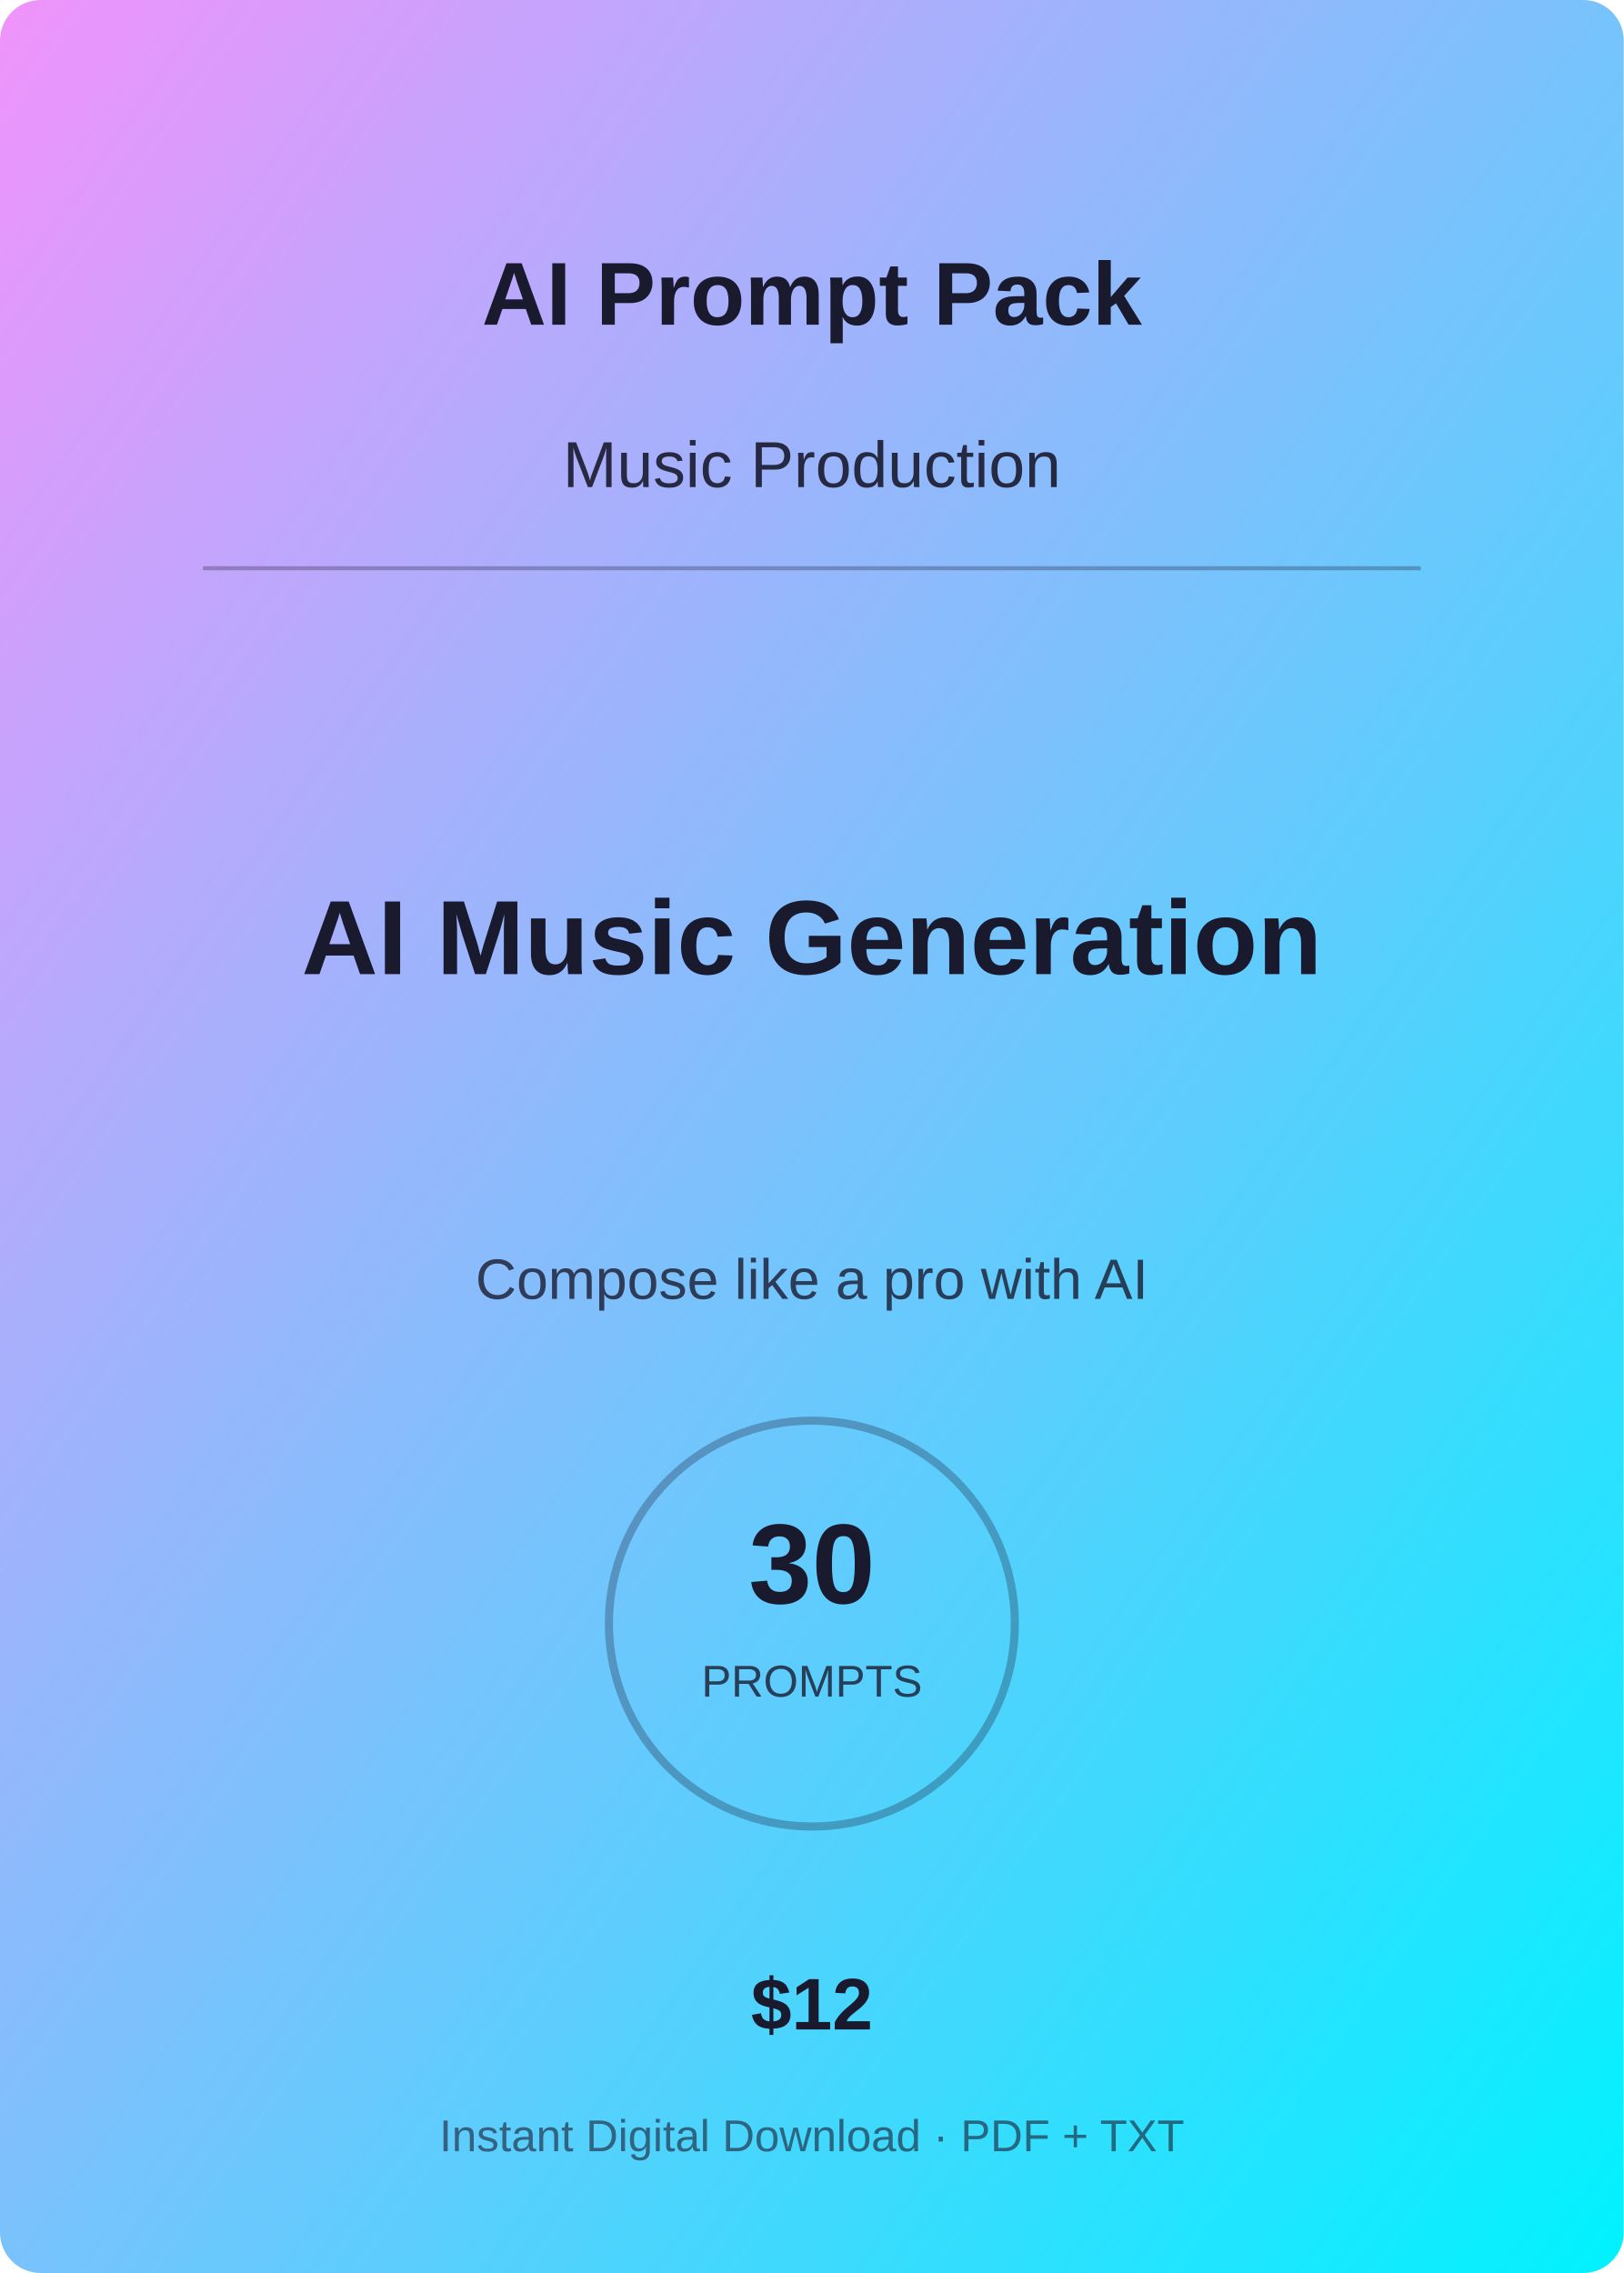
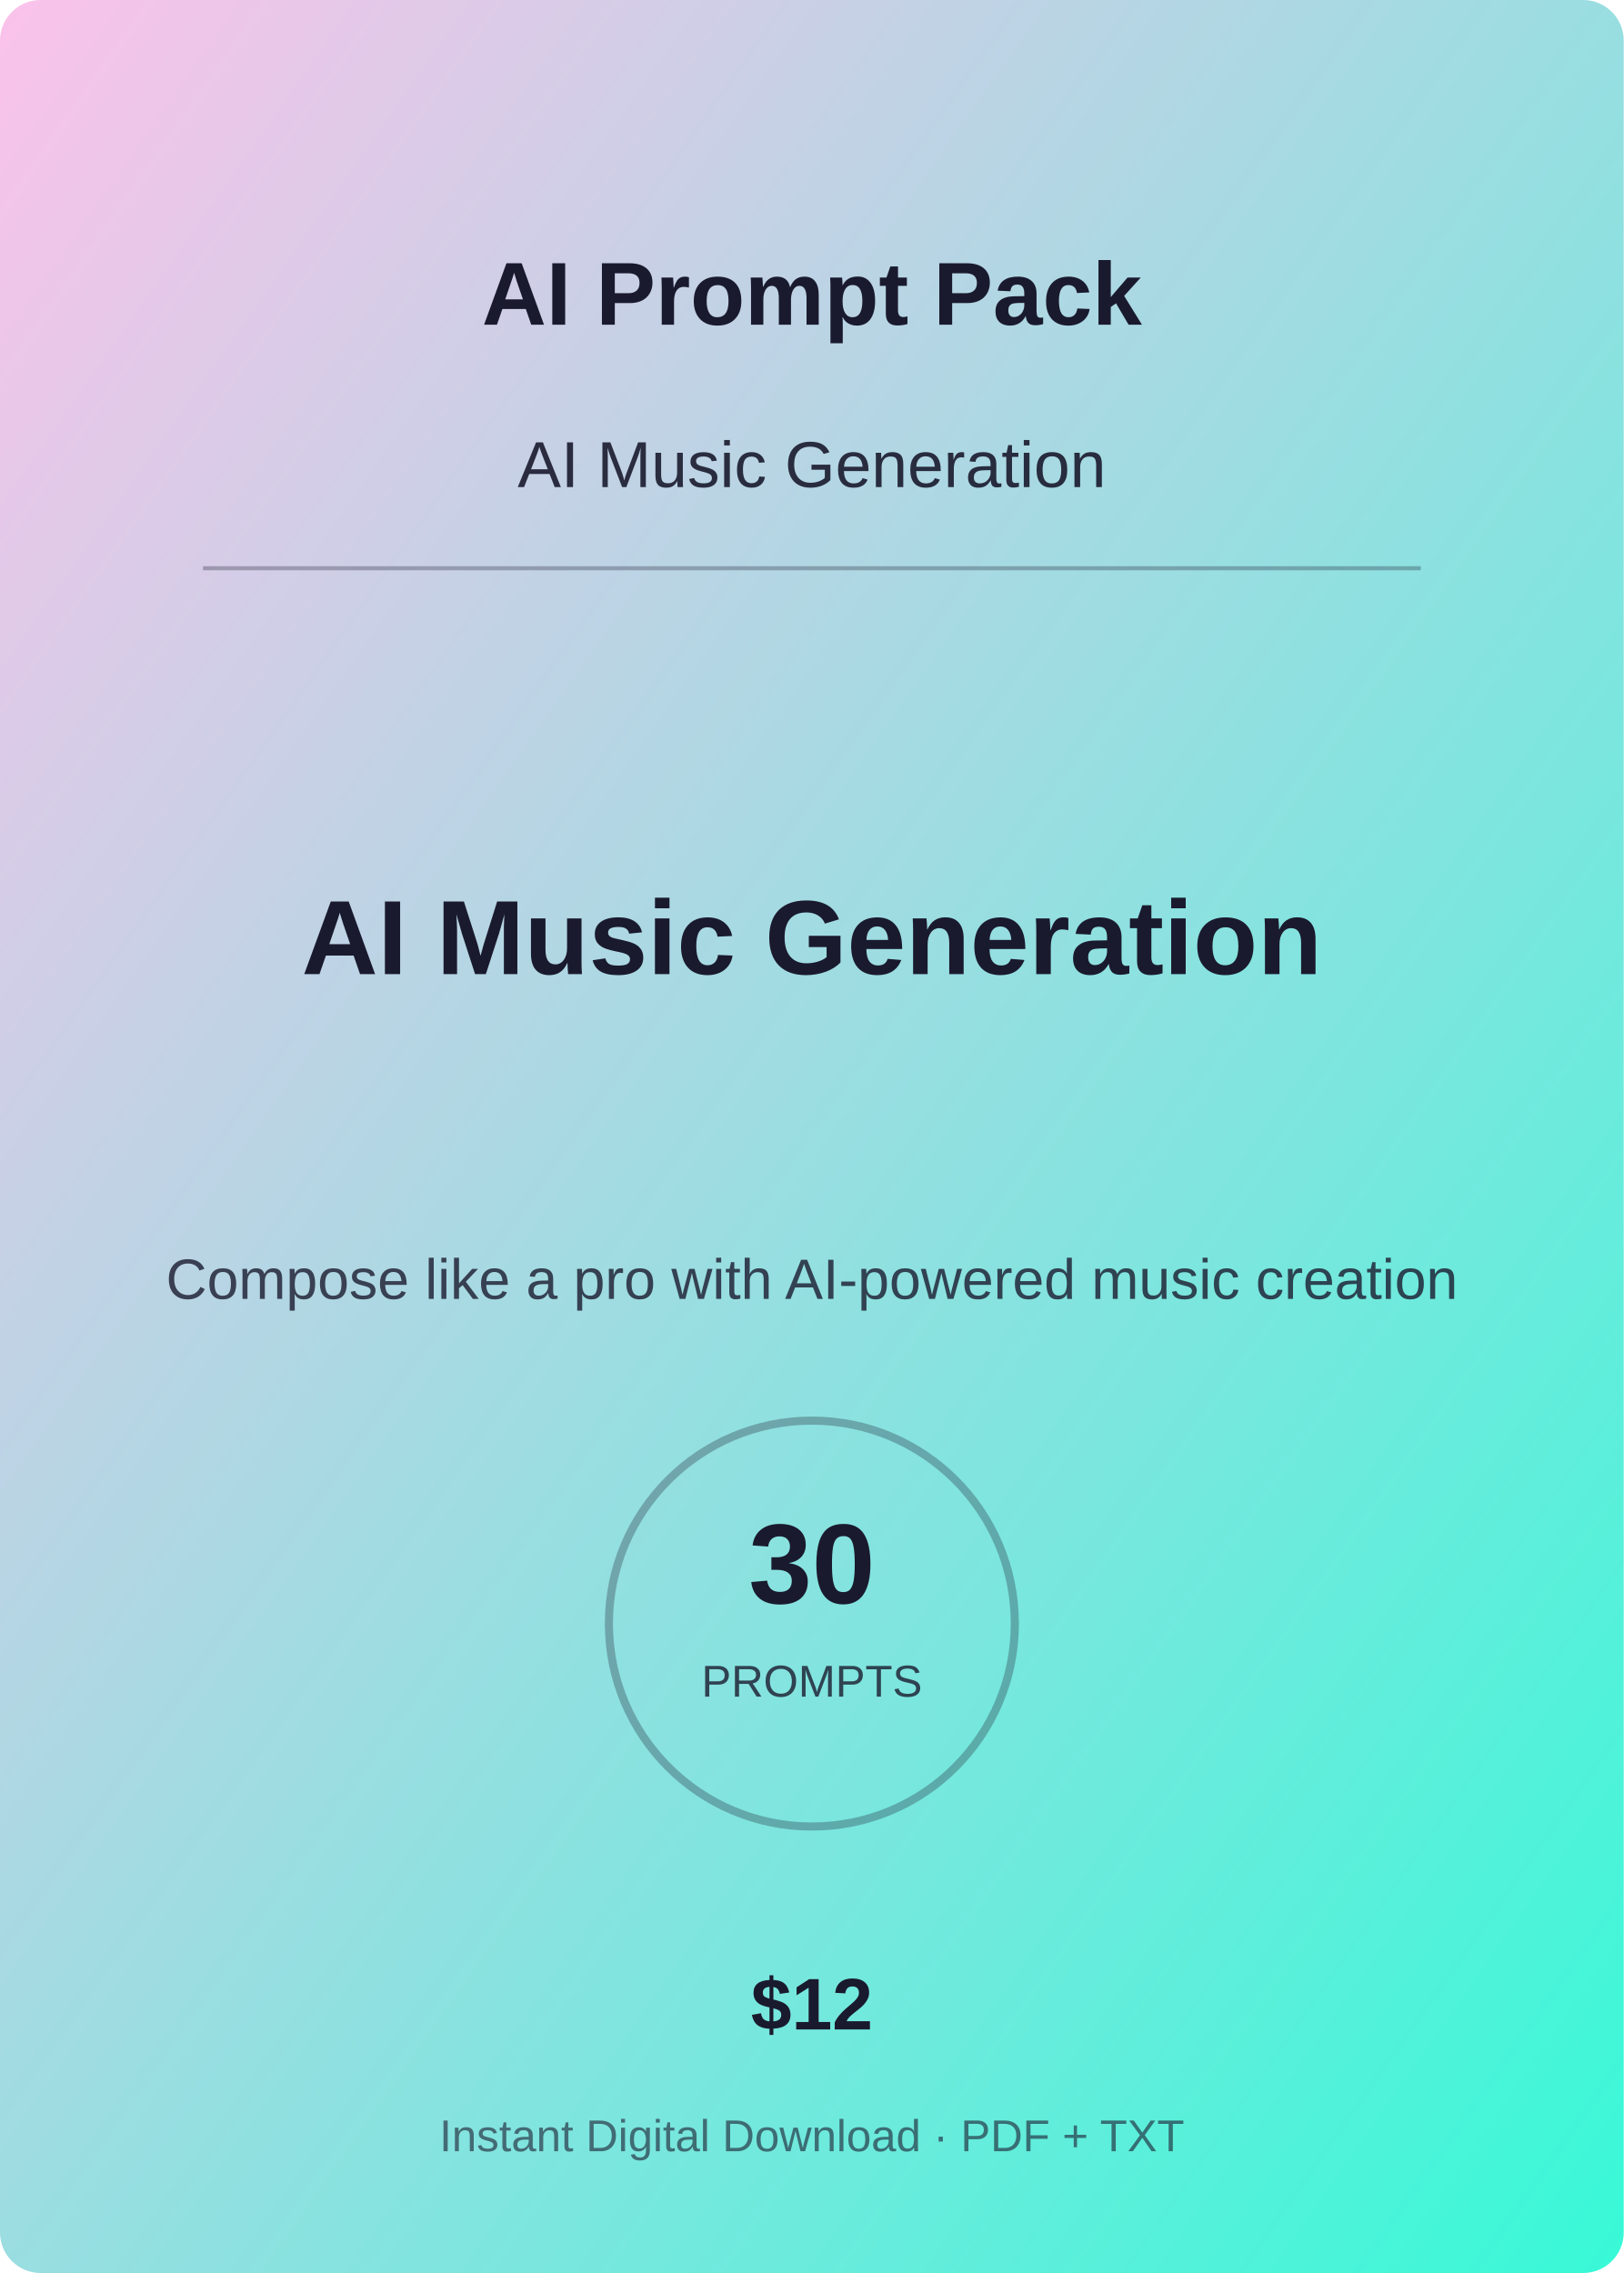
<svg xmlns="http://www.w3.org/2000/svg" viewBox="0 0 400 560">
  <defs>
    <linearGradient id="bg" x1="0%" y1="0%" x2="100%" y2="100%">
-       <stop offset="0%" style="stop-color:#f093fb" />
-       <stop offset="100%" style="stop-color:#00f2fe" />
+       <stop offset="0%" style="stop-color:#fbc2eb" />
+       <stop offset="100%" style="stop-color:#38f9d7" />
    </linearGradient>
  </defs>
  <rect width="400" height="560" fill="url(#bg)" rx="10" />
  <text x="200" y="80" text-anchor="middle" font-family="Arial,sans-serif" font-size="22" font-weight="bold" fill="#1a1a2e">AI Prompt Pack</text>
-   <text x="200" y="120" text-anchor="middle" font-family="Arial,sans-serif" font-size="16" fill="#1a1a2e" opacity="0.9">Music Production</text>
+   <text x="200" y="120" text-anchor="middle" font-family="Arial,sans-serif" font-size="16" fill="#1a1a2e" opacity="0.9">AI Music Generation</text>
  <line x1="50" y1="140" x2="350" y2="140" stroke="#1a1a2e" stroke-width="1" opacity="0.3" />
  <text x="200" y="240" text-anchor="middle" font-family="Arial,sans-serif" font-size="26" font-weight="bold" fill="#1a1a2e">AI Music Generation</text>
-   <text x="200" y="320" text-anchor="middle" font-family="Arial,sans-serif" font-size="14" fill="#1a1a2e" opacity="0.8">Compose like a pro with AI</text>
+   <text x="200" y="320" text-anchor="middle" font-family="Arial,sans-serif" font-size="14" fill="#1a1a2e" opacity="0.8">Compose like a pro with AI-powered music creation</text>
  <circle cx="200" cy="400" r="50" fill="none" stroke="#1a1a2e" stroke-width="2" opacity="0.3" />
  <text x="200" y="395" text-anchor="middle" font-family="Arial,sans-serif" font-size="28" font-weight="bold" fill="#1a1a2e">30</text>
  <text x="200" y="418" text-anchor="middle" font-family="Arial,sans-serif" font-size="11" fill="#1a1a2e" opacity="0.8">PROMPTS</text>
  <text x="200" y="500" text-anchor="middle" font-family="Arial,sans-serif" font-size="18" font-weight="bold" fill="#1a1a2e">$12</text>
  <text x="200" y="530" text-anchor="middle" font-family="Arial,sans-serif" font-size="11" fill="#1a1a2e" opacity="0.6">Instant Digital Download · PDF + TXT</text>
</svg>
